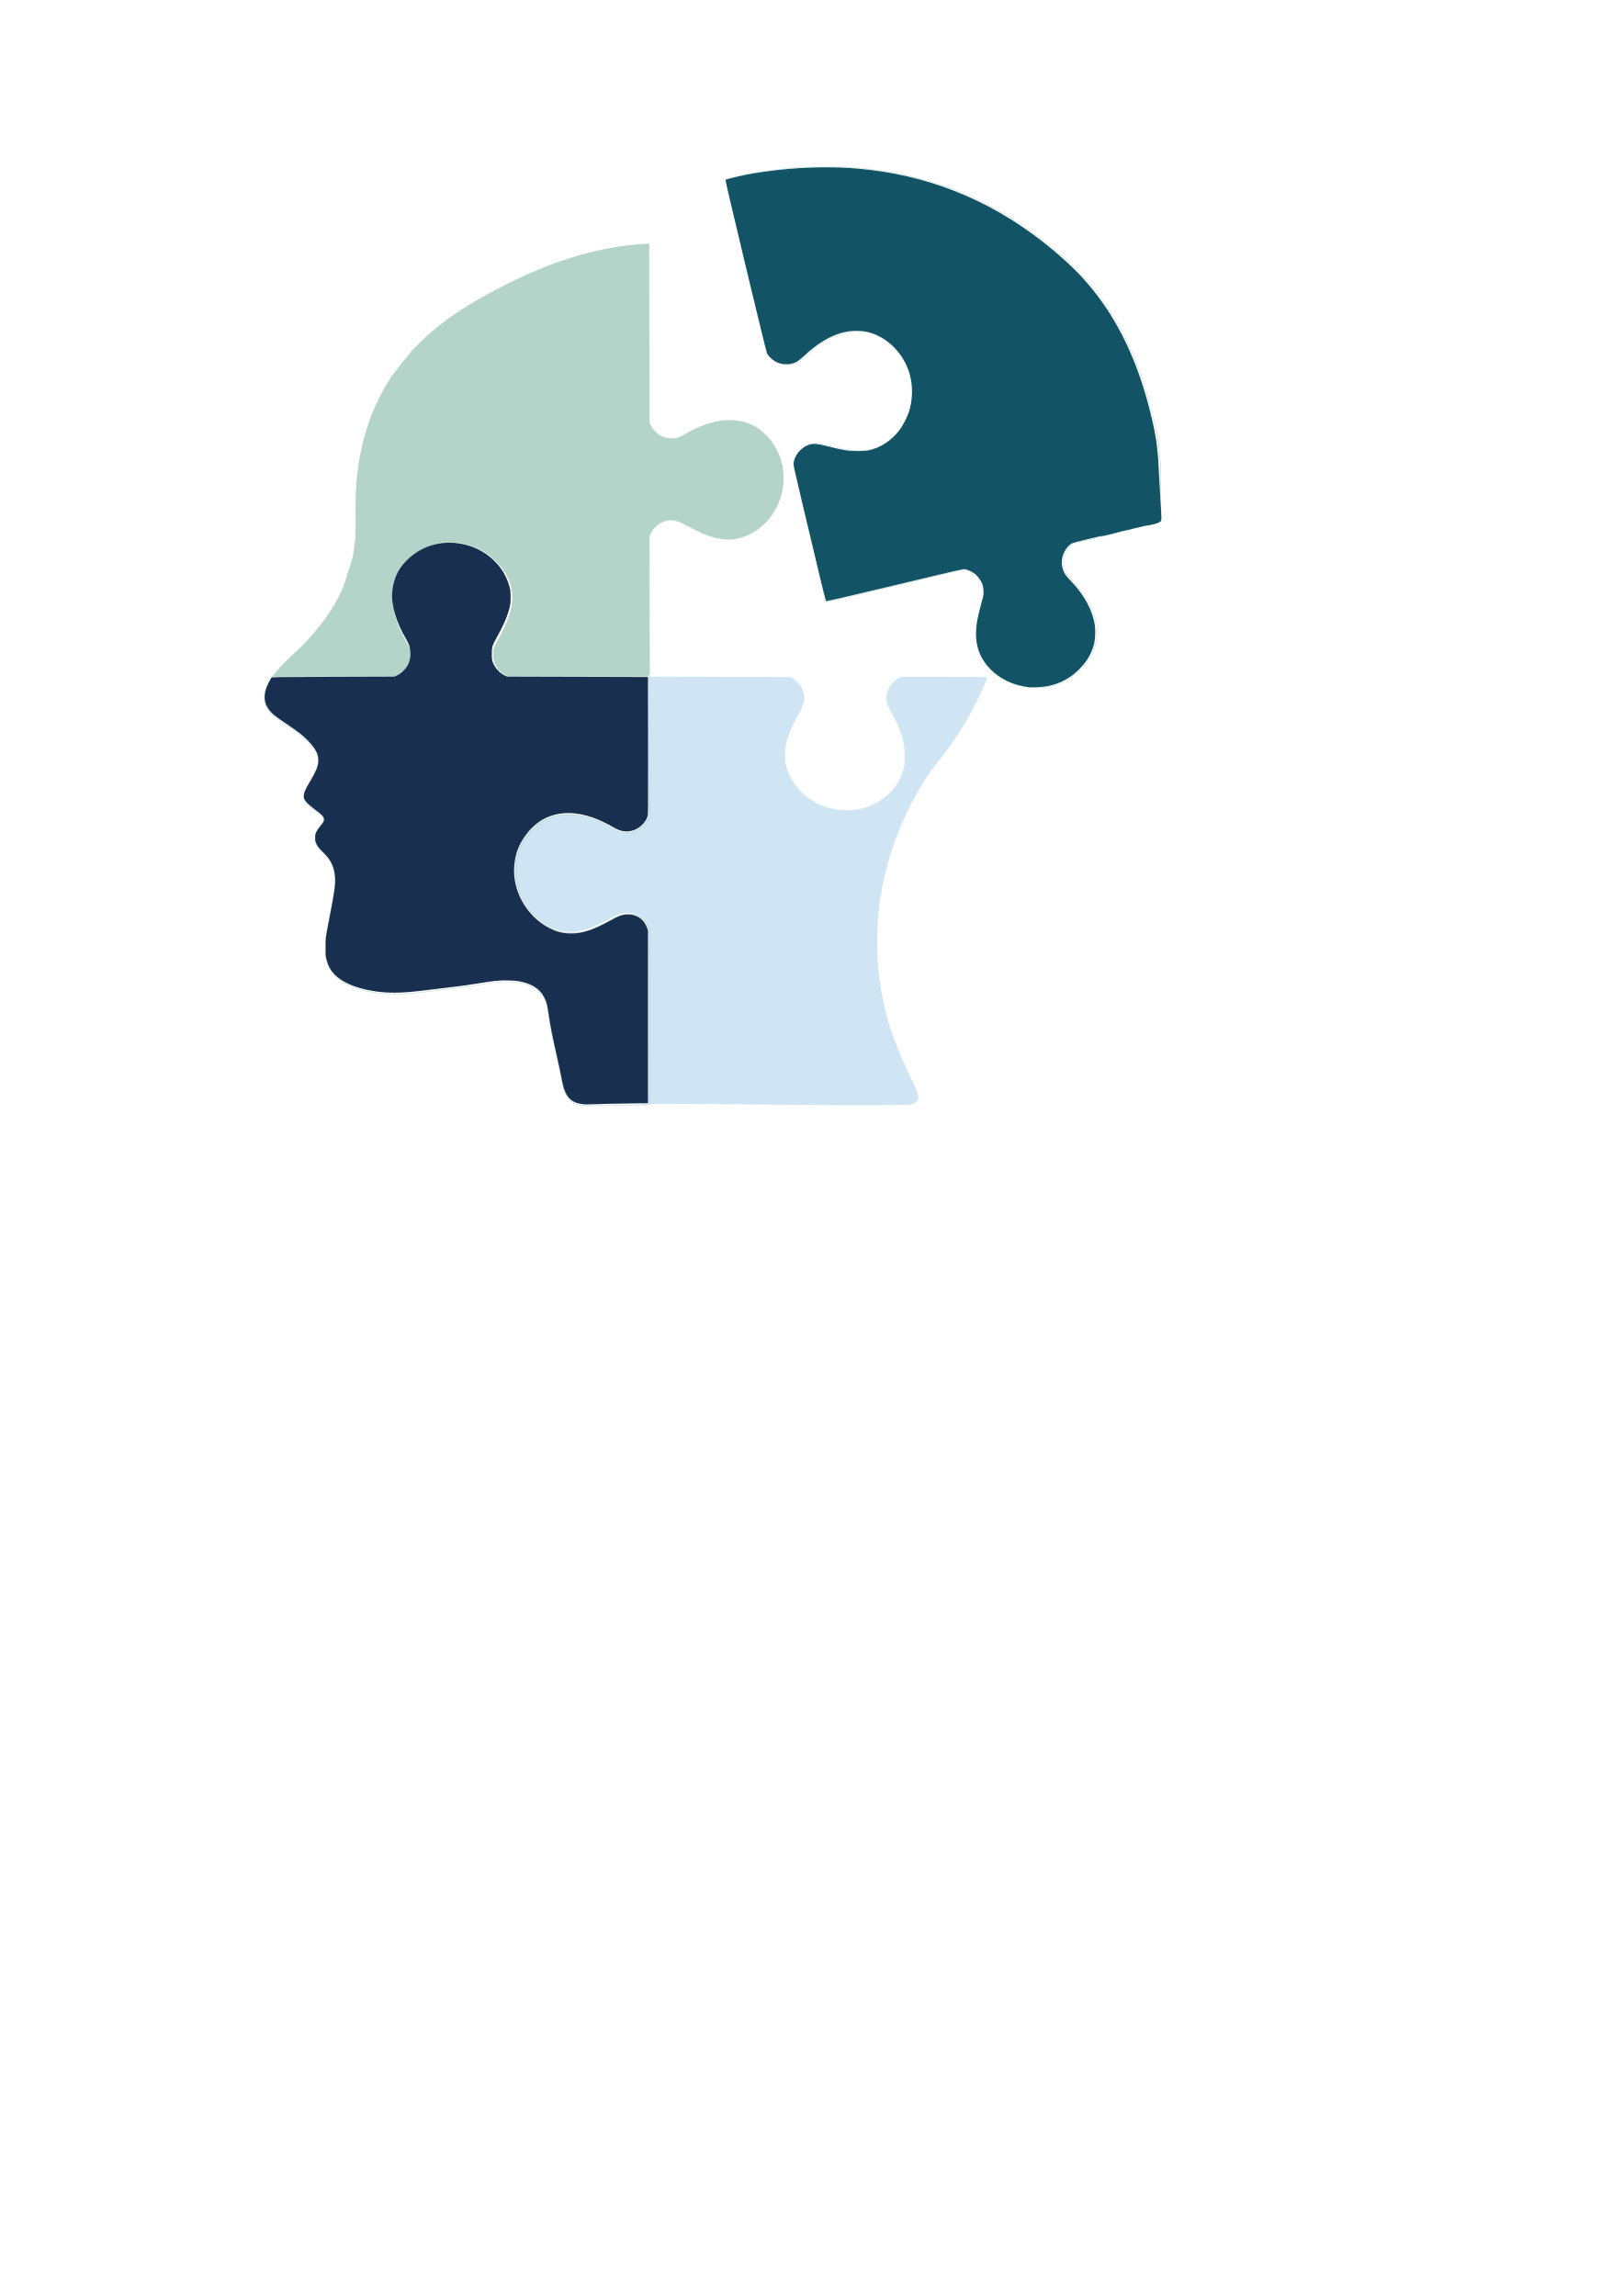
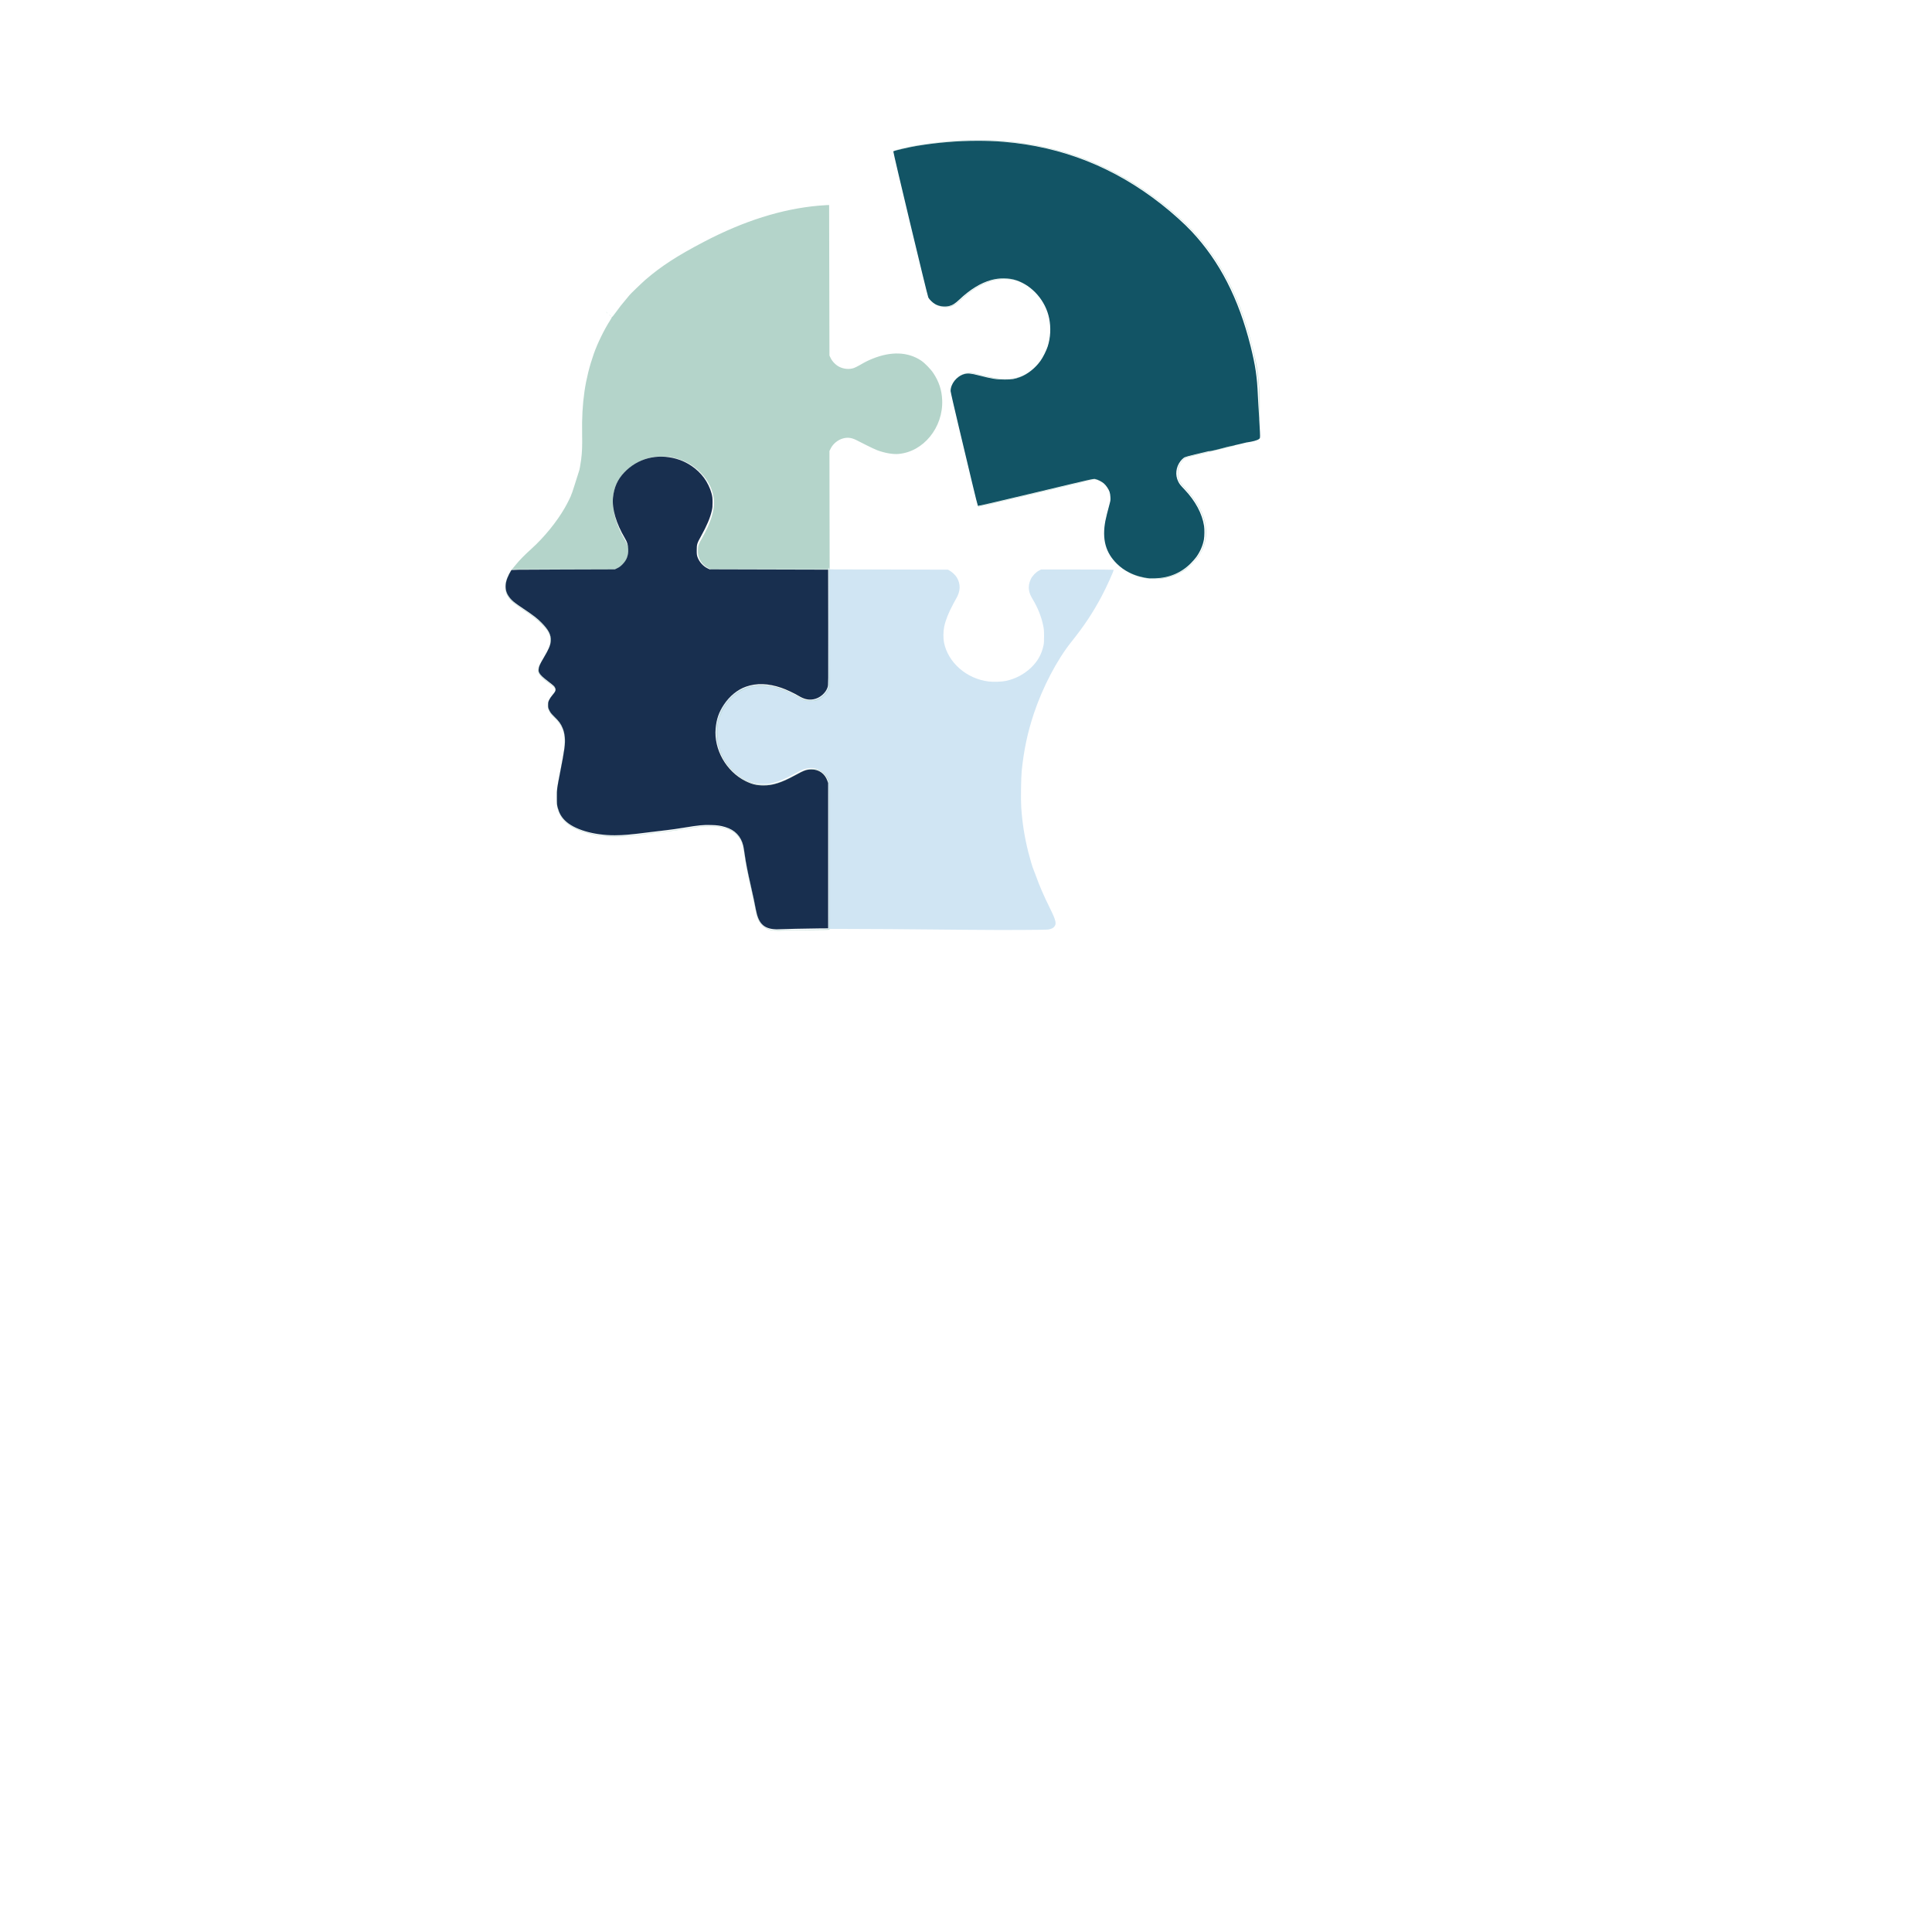
- <svg xmlns="http://www.w3.org/2000/svg" id="svg146" version="1.1" viewBox="0 0 210 297" height="297mm" width="210mm">
+ <svg xmlns="http://www.w3.org/2000/svg" id="svg146" version="1.1" viewBox="0 0 210 297" height="210mm" width="210mm">
  <defs id="defs140">
    <clipPath id="clipPath348" clipPathUnits="userSpaceOnUse">
      <rect y="-74.248" x="-196.226" height="121.978" width="119.086" id="rect350" style="fill:#125465;fill-opacity:1;stroke-width:0.265" />
    </clipPath>
  </defs>
  <g id="layer1">
    <path style="fill:#fbfbfc;stroke-width:0.085" d="M 349.932,10.208 V -130.931 H 544.03 738.128 V 10.208 151.347 H 544.03 349.932 Z M 517.953,120.675 c 6.25,-0.13 19.475,-0.118 33.74,0.029 15.127,0.157 27.776,0.159 28.614,0.004 0.837,-0.154 1.265,-0.347 1.59,-0.718 0.675,-0.769 0.476,-1.639 -1.104,-4.835 -1.704,-3.446 -2.725,-5.811 -3.779,-8.756 -0.24,-0.669 -0.491,-1.324 -0.559,-1.455 -0.181,-0.351 -0.922,-2.851 -1.351,-4.559 -0.971,-3.867 -1.565,-7.645 -1.828,-11.622 -0.132,-1.997 -0.056,-7.772 0.126,-9.552 0.9,-8.8 3.083,-16.318 7.027,-24.2 1.759,-3.516 3.983,-7.071 5.993,-9.583 3.299,-4.122 5.563,-7.532 7.861,-11.84 1.271,-2.383 3.271,-6.793 3.16,-6.972 -0.023,-0.037 -4.302,-0.068 -9.508,-0.068 h -9.466 l -0.541,0.275 c -0.791,0.402 -1.731,1.369 -2.119,2.18 -0.49,1.025 -0.652,1.967 -0.499,2.912 0.138,0.854 0.337,1.352 0.962,2.405 1.372,2.312 2.235,4.469 2.737,6.846 0.206,0.973 0.231,1.27 0.235,2.823 0.005,1.865 -0.077,2.469 -0.522,3.807 -0.295,0.889 -0.976,2.19 -1.547,2.956 -1.421,1.909 -4.036,3.761 -6.393,4.529 -1.754,0.571 -4.033,0.787 -5.951,0.564 -2.219,-0.258 -4.384,-1.053 -6.217,-2.282 -2.492,-1.671 -4.204,-3.826 -5.134,-6.46 -0.416,-1.179 -0.557,-2.061 -0.55,-3.452 0.006,-1.438 0.186,-2.443 0.717,-4.012 0.467,-1.381 1.651,-3.879 2.532,-5.343 1.227,-2.039 1.305,-3.915 0.236,-5.689 -0.366,-0.608 -1.251,-1.437 -1.902,-1.783 l -0.518,-0.275 h -15.506 c -14.688,0 -15.509,-0.008 -15.567,-0.148 -0.034,-0.082 -0.061,-7.084 -0.061,-15.562 V -4.575 l 0.331,-0.673 c 0.853,-1.732 2.68,-2.82 4.579,-2.727 0.995,0.049 1.356,0.186 3.586,1.366 1.008,0.533 2.219,1.142 2.691,1.353 3.518,1.573 6.54,1.89 9.297,0.975 4.384,-1.455 7.717,-5.376 8.772,-10.319 0.265,-1.242 0.328,-3.581 0.13,-4.843 -0.48,-3.06 -1.862,-5.74 -4.017,-7.791 -2.065,-1.965 -4.318,-2.897 -7.262,-3.003 -3.374,-0.122 -6.538,0.797 -10.275,2.983 -1.407,0.823 -1.923,0.995 -3.006,1 -2.023,0.01 -3.678,-1.035 -4.548,-2.872 l -0.278,-0.587 -0.022,-19.667 c -0.019,-17.567 -0.035,-19.672 -0.151,-19.716 -0.071,-0.027 -0.747,-0.005 -1.502,0.05 -9.042,0.655 -18.032,3.176 -27.662,7.757 -2.998,1.426 -7.511,3.848 -10.372,5.565 -4.371,2.624 -8.667,5.994 -11.879,9.32 l -0.788,0.815 -0.271,-0.116 c -0.149,-0.064 -0.625,-0.273 -1.058,-0.465 -0.433,-0.192 -0.852,-0.347 -0.931,-0.345 -0.079,0.002 -0.602,0.317 -1.16,0.698 l -1.016,0.694 -0.72,1.417 c -0.693,1.364 -0.738,1.43 -1.212,1.758 l -0.492,0.341 -0.371,-0.304 -0.371,-0.304 -0.788,0.626 c -0.932,0.741 -3.733,2.941 -4.291,3.371 -0.828,0.638 -1.323,1.024 -3.522,2.747 -1.249,0.978 -2.446,1.913 -2.66,2.079 -0.214,0.165 -1.114,0.868 -1.998,1.562 -0.885,0.694 -2.256,1.766 -3.048,2.382 -0.792,0.616 -2.22,1.735 -3.175,2.486 -0.955,0.751 -1.859,1.442 -2.009,1.535 l -0.273,0.17 -1.293,-0.567 c -0.711,-0.312 -1.588,-0.696 -1.949,-0.853 -0.641,-0.279 -1.713,-0.749 -2.392,-1.05 -0.186,-0.083 -0.739,-0.321 -1.228,-0.529 -1.068,-0.456 -2.693,-1.169 -4.191,-1.84 -0.605,-0.271 -1.348,-0.594 -1.651,-0.719 -0.303,-0.124 -0.874,-0.372 -1.27,-0.55 -1.225,-0.552 -1.482,-0.664 -1.912,-0.835 -0.229,-0.091 -0.53,-0.226 -0.668,-0.298 -0.221,-0.116 -0.261,-0.117 -0.322,-0.008 -0.038,0.069 -0.106,0.125 -0.149,0.125 -0.111,0 -1.016,-0.617 -0.971,-0.662 0.02,-0.02 0.524,0.011 1.12,0.07 2.031,0.199 3.18,-0.189 3.635,-1.229 0.327,-0.746 0.108,-2.892 -0.407,-3.987 -0.108,-0.229 -0.484,-0.697 -0.882,-1.095 -0.445,-0.446 -0.732,-0.81 -0.799,-1.014 -0.075,-0.227 -0.092,-0.722 -0.059,-1.725 0.05,-1.551 0.212,-2.478 0.695,-3.986 0.64,-1.999 0.721,-2.842 0.378,-3.938 -0.306,-0.976 -1.43,-3.423 -1.921,-4.184 -0.569,-0.881 -1.575,-1.887 -2.404,-2.404 l -0.627,-0.391 -0.145,-0.704 c -0.648,-3.147 -3.363,-5.484 -6.372,-5.484 -1.852,0 -3.163,0.649 -5.812,2.879 -2.159,1.817 -2.892,2.227 -5.067,2.836 -1.795,0.502 -2.489,0.834 -3.163,1.51 -1.112,1.116 -1.359,2.077 -1.577,6.121 -0.097,1.804 -0.318,2.91 -0.738,3.693 -0.131,0.244 -0.68,0.904 -1.222,1.467 -0.81,0.843 -1.047,1.151 -1.336,1.736 -0.761,1.538 -1.058,4.763 -0.566,6.152 0.502,1.416 1.939,2.311 4.241,2.641 0.781,0.112 3.037,0.112 3.934,-10e-4 1.62,-0.203 2.253,-0.858 1.823,-1.887 -0.397,-0.95 0.177,-2.805 1.185,-3.83 0.828,-0.842 0.798,-0.844 1.31,0.08 0.845,1.526 1.903,2.746 3.062,3.533 0.349,0.237 0.494,0.385 0.46,0.472 -0.027,0.07 -0.049,0.219 -0.049,0.331 0,0.361 -0.248,0.505 -1.065,0.617 -0.961,0.132 -2.737,0.487 -3.292,0.659 -0.839,0.259 -1.872,0.61 -2.205,0.749 -1.69,0.707 -2.489,1.178 -3.895,2.294 -0.466,0.37 -0.947,0.748 -1.07,0.84 -2.931,2.197 -3.826,3.3 -4.505,5.557 -0.369,1.225 -0.58,2.21 -0.859,4.009 -0.239,1.541 -0.364,2.291 -0.844,5.08 -0.338,1.964 -0.62,3.89 -1.438,9.821 -0.302,2.189 -0.777,5.56 -1.055,7.493 -0.598,4.142 -1.071,7.502 -1.485,10.541 -0.165,1.211 -0.356,2.563 -0.424,3.006 -0.068,0.442 -0.279,1.909 -0.468,3.26 -0.425,3.033 -1.04,7.088 -1.734,11.43 -0.642,4.023 -1.135,7.886 -1.438,11.274 -0.14,1.564 -0.306,2.508 -0.57,3.247 -0.296,0.828 -0.811,1.969 -1.279,2.836 -0.731,1.356 -0.669,1.255 -3.15,5.038 -1.185,1.807 -1.651,2.593 -1.651,2.786 0,0.289 0.769,0.839 2.032,1.456 0.675,0.33 1.304,0.631 1.397,0.67 1.958,0.815 4.721,1.8 7.324,2.608 1.513,0.47 4.907,0.921 7.192,0.956 0.679,0.01 0.819,0.037 0.932,0.176 0.115,0.142 0.283,0.171 1.25,0.213 l 1.117,0.05 0.042,0.22 c 0.023,0.121 0.299,2.43 0.612,5.131 l 0.569,4.911 -1.37,17.399 c -0.753,9.569 -1.415,17.695 -1.47,18.058 -0.085,0.555 -0.081,0.677 0.021,0.776 0.13,0.125 4.798,0.614 5.027,0.526 0.066,-0.025 0.204,-0.324 0.307,-0.665 0.103,-0.34 2.45,-7.553 5.214,-16.028 l 5.026,-15.409 1.169,-7.197 1.169,-7.197 0.566,-0.025 c 0.311,-0.014 0.566,-0.004 0.566,0.022 0,0.026 0.513,2.457 1.139,5.401 l 1.139,5.354 2.126,17.357 c 1.169,9.546 2.228,18.176 2.353,19.177 l 0.228,1.82 0.423,-0.004 c 1.092,-0.011 4.411,-0.228 4.478,-0.294 0.042,-0.041 1.195,-11.287 2.563,-24.992 1.368,-13.705 2.505,-24.999 2.527,-25.098 0.037,-0.167 0.113,-0.184 1.078,-0.239 1.254,-0.072 1.399,-0.103 1.464,-0.309 0.038,-0.12 0.131,-0.161 0.363,-0.161 0.407,0 2.652,-0.295 3.571,-0.469 2.184,-0.412 3.912,-0.943 5.396,-1.656 1.063,-0.511 1.578,-0.891 1.89,-1.397 0.098,-0.158 0.242,-0.288 0.319,-0.287 0.19,10e-4 1.524,1.032 1.72,1.329 0.2,0.304 0.199,0.76 -0.002,1.083 -0.087,0.14 -0.378,0.502 -0.645,0.804 -0.268,0.303 -0.625,0.836 -0.793,1.185 -0.29,0.6 -0.307,0.682 -0.307,1.482 0,0.802 0.017,0.881 0.315,1.506 0.265,0.554 0.487,0.837 1.402,1.778 1.194,1.229 1.493,1.621 1.927,2.538 0.56,1.183 0.665,1.759 0.667,3.661 0.001,1.935 -0.04,2.217 -1.181,8.015 -0.785,3.989 -0.91,4.903 -0.913,6.675 -0.003,1.574 0.131,2.465 0.539,3.583 0.895,2.452 2.985,4.161 6.533,5.342 2.602,0.866 5.105,1.235 8.376,1.235 2.318,0 4.228,-0.161 9.005,-0.761 2.189,-0.275 4.551,-0.561 5.249,-0.636 0.699,-0.075 2.394,-0.323 3.768,-0.551 3.431,-0.569 4.311,-0.678 5.927,-0.734 4.198,-0.146 7.103,0.912 8.508,3.099 0.684,1.064 0.939,1.919 1.226,4.099 0.097,0.737 0.311,2.052 0.475,2.921 0.164,0.869 0.341,1.828 0.393,2.131 0.052,0.303 0.39,1.865 0.752,3.471 0.361,1.607 0.848,3.893 1.081,5.08 0.233,1.187 0.507,2.426 0.608,2.752 0.649,2.094 1.778,3.198 3.722,3.642 0.6,0.137 0.695,0.137 10.456,-0.066 z M 449.047,46.991 c -0.027,-0.137 -0.091,-0.497 -0.142,-0.8 -0.142,-0.844 -0.741,-3.691 -0.926,-4.399 -0.091,-0.347 -0.147,-0.649 -0.126,-0.671 0.067,-0.067 0.545,0.431 0.934,0.973 0.834,1.161 1.15,2.217 0.984,3.283 -0.101,0.648 -0.356,1.428 -0.558,1.704 -0.11,0.15 -0.119,0.145 -0.167,-0.09 z m -4.83,-26.221 c -0.024,-0.198 -0.086,-0.798 -0.138,-1.333 -0.087,-0.905 -0.496,-4.231 -0.677,-5.514 -0.115,-0.812 -0.297,-1.91 -0.647,-3.909 -0.219,-1.251 -0.282,-1.787 -0.218,-1.851 0.16,-0.16 5.833,-0.664 7.473,-0.664 h 1.076 l 0.096,-0.747 c 0.053,-0.411 0.096,-0.865 0.096,-1.009 0,-0.362 0.078,-0.531 0.242,-0.525 0.076,0.003 0.939,0.3 1.917,0.66 1.542,0.568 1.774,0.677 1.752,0.82 -0.015,0.091 -0.36,0.832 -0.767,1.647 -1.519,3.037 -3.53,5.969 -6.071,8.851 -1.112,1.261 -3.798,3.934 -3.954,3.934 -0.097,0 -0.149,-0.104 -0.18,-0.36 z m 7.485,-19.473 c 0,-0.012 0.057,-0.497 0.126,-1.079 0.069,-0.582 0.126,-1.218 0.126,-1.413 l 8.5e-4,-0.354 -2.074,-0.008 c -1.141,-0.004 -2.122,-0.023 -2.18,-0.041 -0.058,-0.018 -1.761,-0.057 -3.784,-0.085 -2.16,-0.03 -3.719,-0.086 -3.777,-0.134 -0.054,-0.045 -0.184,-0.377 -0.289,-0.738 -0.71,-2.451 -2.12,-6.689 -2.754,-8.276 -0.112,-0.279 -0.299,-0.756 -0.416,-1.058 -0.117,-0.303 -0.352,-0.874 -0.522,-1.27 -0.523,-1.221 -0.508,-1.172 -0.389,-1.29 0.087,-0.086 0.225,-0.043 0.717,0.225 0.335,0.182 1.236,0.669 2.003,1.081 l 1.395,0.749 0.849,-0.293 c 1.271,-0.439 6.027,-2.077 6.586,-2.268 0.473,-0.162 0.555,-0.241 2.836,-2.762 1.292,-1.427 2.406,-2.653 2.476,-2.724 0.07,-0.071 1.63,-1.786 3.467,-3.811 1.837,-2.025 3.533,-3.885 3.768,-4.133 0.235,-0.248 0.458,-0.505 0.495,-0.572 0.094,-0.167 0.229,-0.15 0.228,0.028 0,0.082 -0.136,0.586 -0.301,1.122 -0.674,2.182 -1.375,5.33 -1.724,7.747 -0.48,3.322 -0.631,5.956 -0.58,10.118 0.054,4.435 -0.043,6.312 -0.453,8.763 -0.279,1.67 -0.321,1.82 -0.505,1.82 -0.127,0 -0.162,-0.06 -0.162,-0.28 0,-0.154 -0.048,-0.339 -0.106,-0.412 -0.17,-0.211 -0.885,-0.663 -1.048,-0.663 -0.083,0 -0.954,0.457 -1.936,1.016 -1.493,0.85 -2.078,1.13 -2.074,0.995 z M 419.487,-34.501 c -0.139,-0.041 -0.668,-0.136 -1.177,-0.211 -1.456,-0.214 -1.606,-0.327 -0.793,-0.593 0.854,-0.28 1.43,-0.624 2.656,-1.587 l 0.195,-0.153 -0.175,0.492 c -0.183,0.514 -0.252,1.49 -0.135,1.91 0.058,0.206 0.043,0.232 -0.127,0.226 -0.106,-0.004 -0.305,-0.041 -0.444,-0.082 z m 220.512,7.983 c -6.343,-3.609 -5.996,-3.399 -6.088,-3.687 -0.047,-0.148 -0.332,-1.24 -0.632,-2.428 -2.582,-10.205 -6.511,-18.628 -11.989,-25.702 -4.146,-5.354 -10.966,-11.345 -17.988,-15.802 -10.371,-6.582 -21.582,-10.419 -33.703,-11.534 -4.14,-0.381 -9.663,-0.456 -13.589,-0.186 -5.753,0.397 -10.889,1.148 -14.884,2.176 -1.467,0.378 -1.626,0.442 -1.626,0.664 0,0.381 8.976,37.792 9.163,38.192 0.099,0.212 0.481,0.681 0.863,1.059 1.045,1.036 2.161,1.504 3.605,1.513 0.868,0.005 1.451,-0.126 2.256,-0.506 0.478,-0.226 0.878,-0.537 1.905,-1.483 3.223,-2.966 6.095,-4.582 9.259,-5.209 1.06,-0.21 3.123,-0.209 4.106,0.003 2.305,0.495 4.098,1.513 5.975,3.389 2.69,2.69 3.959,5.824 3.945,9.742 -0.013,3.544 -1.295,6.817 -3.633,9.276 -2.928,3.079 -6.305,4.049 -11.167,3.206 -0.552,-0.096 -1.974,-0.421 -3.162,-0.723 -1.209,-0.308 -2.445,-0.572 -2.81,-0.6 -1.917,-0.148 -3.83,0.977 -4.715,2.773 -0.322,0.653 -0.598,1.613 -0.602,2.091 -8.4e-4,0.105 1.032,4.525 2.296,9.821 1.263,5.297 2.874,12.05 3.579,15.007 1.186,4.974 1.295,5.378 1.465,5.403 0.101,0.014 6.901,-1.579 15.111,-3.541 8.211,-1.962 15.065,-3.567 15.232,-3.567 0.773,0.002 2.022,0.627 2.76,1.382 0.945,0.966 1.399,2.062 1.397,3.371 -10e-4,0.709 -0.052,0.984 -0.429,2.314 -0.854,3.014 -1.115,4.456 -1.172,6.493 -0.051,1.814 0.072,2.842 0.489,4.088 1.155,3.446 4.224,6.355 8.052,7.631 1.722,0.574 2.424,0.677 4.602,0.677 1.709,0 2.056,-0.024 2.836,-0.193 2.916,-0.632 5.164,-1.863 7.161,-3.92 2.485,-2.56 3.631,-5.387 3.482,-8.582 -0.173,-3.699 -2.028,-7.434 -5.525,-11.126 -1.055,-1.114 -1.33,-1.525 -1.607,-2.404 -0.375,-1.185 -0.261,-2.506 0.315,-3.677 0.298,-0.606 1.096,-1.522 1.52,-1.745 0.156,-0.082 3.059,-0.811 6.451,-1.62 3.722,-0.888 6.225,-1.524 6.315,-1.605 0.138,-0.125 0.286,-0.072 2.004,0.717 2.439,1.12 2.295,1.054 4.143,1.9 0.884,0.404 2.007,0.919 2.496,1.143 11.441,3.698 7.163,8.092 4.738,18.036 -0.29,1.187 -0.957,3.912 -1.483,6.054 -1.163,4.732 -1.699,6.925 -2.145,8.763 -0.603,2.49 -1.533,6.283 -1.79,7.302 -0.138,0.547 -0.251,1.009 -0.251,1.027 80.74,256.079 34.558,-79.274 3.471,-65.375 z m 2.117,15.947 c -0.21,-0.06 -1.429,-0.423 -2.709,-0.806 -1.281,-0.383 -2.742,-0.817 -3.247,-0.964 l -0.918,-0.268 0.057,-1.355 c 0.031,-0.745 0.076,-1.422 0.099,-1.504 0.033,-0.115 0.416,0.211 1.666,1.42 l 1.624,1.569 2.206,0.718 c 10.744,-9.019 12.86,4.542 1.223,1.19 z M 409.515,119.105 c 0.068,-0.043 0.198,-0.867 0.364,-2.306 l 0.259,-2.239 -0.279,-0.232 c -0.153,-0.128 -1.593,-1.24 -3.2,-2.473 -2.457,-1.885 -2.975,-2.248 -3.26,-2.283 -0.186,-0.023 -1.319,-0.064 -2.516,-0.089 l -2.177,-0.047 -0.12,0.192 c -0.142,0.225 -1.24,3.85 -1.24,4.091 9e-5,0.128 0.926,0.714 4.092,2.591 l 4.092,2.426 1.814,0.21 c 2.188,0.253 2.044,0.243 2.173,0.161 z m 26.183,-0.46 c 0.125,-0.299 0.612,-2.859 0.566,-2.978 -0.022,-0.059 -1.441,-0.902 -3.153,-1.873 -2.578,-1.463 -3.164,-1.764 -3.416,-1.753 -0.698,0.031 -4.698,0.53 -4.762,0.594 -0.111,0.111 -0.731,4.281 -0.657,4.423 0.05,0.097 1.355,0.323 5.428,0.944 2.949,0.449 5.486,0.821 5.638,0.826 0.212,0.007 0.296,-0.036 0.357,-0.182 z" id="path178" />
    <g clip-path="url(#clipPath348)" transform="translate(229.011,95.46142)" id="g305">
      <g transform="matrix(0.5877647,0,0,0.5877647,-196.3282,26.04243)" id="g303">
        <path id="path293" d="m 123.943,36.468 c -12.897,-0.14 -31.141,-0.269 -34.009,-0.242 -1.685,0.016 -3.009,-10e-4 -2.942,-0.038 0.105,-0.058 0.121,-2.666 0.121,-19.038 0,-16.983 -0.014,-19.024 -0.133,-19.484 -0.614,-2.371 -2.777,-3.807 -5.2,-3.452 -1.036,0.152 -1.607,0.374 -3.218,1.256 -2.642,1.446 -4.188,2.113 -5.969,2.571 -1.043,0.268 -1.179,0.283 -2.582,0.284 -1.697,8.4e-4 -2.301,-0.105 -3.684,-0.641 -2.98,-1.156 -5.681,-3.666 -7.199,-6.688 -0.465,-0.925 -1.002,-2.47 -1.231,-3.54 -0.228,-1.066 -0.313,-3.345 -0.166,-4.436 0.55,-4.067 3.132,-7.791 6.589,-9.5 1.539,-0.761 3.025,-1.084 4.971,-1.081 2.506,0.005 4.901,0.61 7.662,1.938 0.629,0.302 1.448,0.732 1.82,0.956 1.614,0.968 2.184,1.143 3.556,1.085 0.733,-0.031 1.052,-0.086 1.498,-0.257 1.486,-0.572 2.616,-1.708 3.117,-3.133 0.166,-0.471 0.168,-0.726 0.168,-15.658 v -15.179 l 15.6,0.042 15.6,0.042 0.463,0.254 c 0.612,0.336 1.5,1.181 1.849,1.761 1.069,1.774 0.991,3.651 -0.236,5.689 -0.084,0.14 -0.398,0.711 -0.697,1.27 -1.237,2.309 -2,4.239 -2.361,5.969 -0.242,1.162 -0.264,3.002 -0.049,4.087 1.051,5.289 5.949,9.548 11.759,10.224 1.24,0.144 3.41,0.063 4.469,-0.168 2.485,-0.542 4.729,-1.73 6.543,-3.465 1.734,-1.659 2.736,-3.439 3.248,-5.771 0.126,-0.575 0.156,-1.06 0.152,-2.452 -0.004,-1.553 -0.029,-1.85 -0.235,-2.823 -0.503,-2.377 -1.365,-4.534 -2.737,-6.846 -0.625,-1.053 -0.824,-1.551 -0.962,-2.405 -0.153,-0.945 0.009,-1.887 0.499,-2.912 0.388,-0.811 1.327,-1.778 2.119,-2.18 l 0.541,-0.275 h 9.466 c 5.206,0 9.485,0.031 9.508,0.068 0.11,0.178 -1.889,4.589 -3.16,6.972 -2.298,4.308 -4.562,7.717 -7.861,11.84 -3.8,4.748 -7.544,11.897 -9.843,18.796 -1.647,4.942 -2.619,9.524 -3.177,14.987 -0.182,1.78 -0.258,7.555 -0.126,9.552 0.263,3.977 0.857,7.755 1.828,11.622 0.429,1.708 1.169,4.208 1.351,4.559 0.068,0.131 0.319,0.786 0.559,1.455 1.054,2.945 2.074,5.31 3.779,8.756 1.595,3.225 1.785,4.078 1.08,4.858 -0.306,0.339 -0.708,0.526 -1.478,0.688 -0.585,0.123 -12.455,0.169 -20.659,0.081 z M 87.057,-57.935 c 75.385,64.771 37.692,32.386 0,0 z" style="fill:#d0e5f3;stroke-width:0.085" />
        <g id="g297">
          <path style="fill:#b4d4ca;stroke-width:0.085" d="m 73.016,36.673 c -1.529,-0.115 -2.403,-0.474 -3.263,-1.34 -0.973,-0.98 -1.39,-2.029 -1.906,-4.791 -0.165,-0.885 -0.588,-2.885 -0.939,-4.445 -1.09,-4.844 -1.528,-7.109 -1.891,-9.783 -0.331,-2.437 -0.782,-3.528 -1.947,-4.706 -0.63,-0.637 -0.836,-0.785 -1.612,-1.16 -1.544,-0.745 -3.154,-1.053 -5.503,-1.05 -1.844,0.002 -2.963,0.124 -6.411,0.701 -1.381,0.231 -3.371,0.516 -4.422,0.632 -1.051,0.117 -3.072,0.362 -4.493,0.546 -5.193,0.672 -6.612,0.793 -9.313,0.795 -3.11,0.002 -5.231,-0.283 -7.745,-1.039 -4.829,-1.453 -7.097,-3.72 -7.583,-7.578 -0.127,-1.005 -0.065,-2.985 0.132,-4.282 0.074,-0.489 0.421,-2.337 0.769,-4.106 1.038,-5.27 1.165,-6.116 1.168,-7.789 0.002,-1.205 -0.028,-1.56 -0.183,-2.177 -0.403,-1.606 -0.976,-2.569 -2.33,-3.913 -0.513,-0.509 -1.077,-1.15 -1.254,-1.424 -1.011,-1.565 -0.831,-3.021 0.582,-4.693 0.322,-0.381 0.633,-0.809 0.692,-0.951 0.236,-0.569 -0.048,-1.005 -1.225,-1.883 -0.279,-0.209 -0.735,-0.548 -1.013,-0.754 -0.808,-0.601 -1.653,-1.437 -1.916,-1.897 -0.325,-0.567 -0.336,-1.241 -0.032,-2.048 0.199,-0.529 0.394,-0.889 1.69,-3.113 1.011,-1.736 1.314,-2.587 1.314,-3.698 0,-1.405 -0.646,-2.562 -2.386,-4.279 -1.318,-1.3 -2.132,-1.928 -4.778,-3.69 -2.354,-1.566 -3.223,-2.303 -3.85,-3.262 -0.61,-0.932 -0.795,-1.56 -0.793,-2.688 0.001,-0.704 0.048,-1.097 0.192,-1.609 0.253,-0.902 1.064,-2.51 1.511,-2.996 0.198,-0.215 0.674,-0.788 1.059,-1.273 0.834,-1.052 2.284,-2.529 3.966,-4.042 3.366,-3.026 6.678,-7.087 8.813,-10.805 0.731,-1.274 1.701,-3.245 1.717,-3.488 0.011,-0.179 0.015,-0.179 0.604,0.054 0.326,0.129 -0.678,-0.056 -0.604,-0.054 0.074,0.002 1.046,-3.114 1.988,-6.087 l 1.133,0.154 1.07,-1.192 c 0,0 0.422,1.331 0.287,1.292 -0.082,-0.023 -0.692,-0.068 -1.357,-0.1 -0.884,-0.042 -1.188,-0.084 -1.133,-0.154 0.096,-0.121 0.395,-1.737 0.559,-3.017 0.255,-1.996 0.313,-3.541 0.255,-6.816 -0.143,-8.058 0.762,-14.271 3.027,-20.786 0.953,-2.741 2.771,-6.464 4.353,-8.914 0.204,-0.316 0.371,-0.63 0.371,-0.699 0,-0.068 0.049,-0.124 0.108,-0.124 0.06,0 0.439,-0.467 0.843,-1.037 0.862,-1.217 1.937,-2.584 2.943,-3.743 0.396,-0.456 0.712,-0.841 0.703,-0.856 -0.034,-0.056 3.35,-3.324 4.208,-4.063 4.128,-3.562 8.3,-6.269 15.321,-9.941 10.415,-5.447 20.305,-8.568 29.891,-9.434 0.768,-0.069 1.721,-0.138 2.117,-0.152 l 0.72,-0.026 0.042,19.685 0.042,19.685 0.319,0.668 c 0.424,0.889 1.358,1.836 2.242,2.275 1.222,0.607 2.633,0.725 3.829,0.319 0.301,-0.102 1.025,-0.464 1.609,-0.803 1.332,-0.776 2.061,-1.141 3.205,-1.608 4.898,-1.999 9.317,-1.839 12.765,0.462 0.954,0.637 2.498,2.217 3.199,3.275 1.47,2.218 2.201,4.434 2.315,7.021 0.316,7.185 -4.916,13.617 -11.495,14.132 -1.453,0.114 -3.484,-0.242 -5.423,-0.95 -0.484,-0.177 -1.775,-0.777 -2.87,-1.333 -1.094,-0.556 -2.277,-1.156 -2.628,-1.333 -1.289,-0.649 -2.334,-0.778 -3.552,-0.438 -1.325,0.37 -2.586,1.404 -3.183,2.612 l -0.331,0.669 0.019,15.16 c 0.011,8.338 0.04,22.178 0.066,30.756 0.046,15.469 0.045,15.6 -0.124,16.081 -0.503,1.431 -1.63,2.565 -3.119,3.138 -0.446,0.172 -0.766,0.227 -1.498,0.257 -1.372,0.058 -1.942,-0.117 -3.556,-1.085 -2.219,-1.332 -4.97,-2.36 -7.366,-2.752 -1.123,-0.184 -3.14,-0.187 -4.16,-0.007 -3.36,0.595 -6.124,2.63 -7.973,5.871 -1.215,2.13 -1.69,4.143 -1.6,6.777 0.056,1.634 0.222,2.54 0.739,4.041 1.326,3.845 4.313,7.024 7.913,8.421 1.383,0.537 1.987,0.642 3.684,0.641 1.403,-8.5e-4 1.54,-0.016 2.582,-0.284 1.781,-0.458 3.327,-1.124 5.969,-2.571 1.611,-0.882 2.181,-1.105 3.218,-1.256 2.423,-0.354 4.586,1.082 5.2,3.452 0.119,0.46 0.133,2.502 0.133,19.485 0,18.67 -0.003,18.973 -0.164,19.059 -0.104,0.056 -1.241,0.088 -3.111,0.087 -2.648,0 -9.503,0.131 -10.144,0.195 -0.14,0.014 -0.597,-8.4e-4 -1.016,-0.032 z m 9.133,-0.244 c 2.788,-0.041 5.103,-0.108 5.145,-0.15 0.045,-0.045 0.067,-7.918 0.053,-19.12 l -0.023,-19.044 -0.218,-0.56 c -0.481,-1.235 -1.223,-2.109 -2.196,-2.588 -0.72,-0.354 -1.235,-0.465 -2.136,-0.459 -1.269,0.008 -1.859,0.211 -3.958,1.355 -3.792,2.067 -6.151,2.847 -8.551,2.829 -0.582,-0.004 -1.306,-0.052 -1.609,-0.106 -2.332,-0.414 -4.66,-1.69 -6.564,-3.598 -1.217,-1.219 -1.961,-2.246 -2.704,-3.73 -2.716,-5.424 -1.796,-11.452 2.381,-15.591 3.764,-3.731 9.367,-4.169 15.503,-1.214 0.664,0.32 1.53,0.776 1.924,1.014 1.492,0.901 2.39,1.168 3.616,1.073 2.193,-0.169 4.188,-1.901 4.475,-3.883 0.087,-0.602 0.112,-29.545 0.026,-30.366 -0.053,-0.506 -0.2,-0.733 -0.2,-0.309 v 0.212 h -15.4 -15.4 l -0.704,-0.352 c -1.284,-0.642 -2.258,-1.871 -2.583,-3.256 -0.099,-0.422 -0.127,-0.852 -0.102,-1.557 0.041,-1.136 0.052,-1.166 1.139,-3.118 2.206,-3.963 3.177,-7.002 3.049,-9.535 -0.142,-2.787 -1.351,-5.332 -3.607,-7.588 -2.028,-2.028 -4.3,-3.234 -7.282,-3.865 -0.933,-0.197 -1.26,-0.225 -2.672,-0.228 -1.733,-0.003 -2.485,0.094 -3.891,0.502 -2.71,0.786 -5.462,2.701 -7.014,4.88 -1.29,1.811 -1.96,4 -1.954,6.38 0.008,3.04 1.085,6.557 2.995,9.786 0.332,0.561 0.701,1.275 0.819,1.586 0.198,0.522 0.212,0.644 0.174,1.582 -0.033,0.803 -0.085,1.136 -0.252,1.587 -0.485,1.312 -1.355,2.29 -2.549,2.868 l -0.681,0.329 H 17.831 4.462 l -0.241,0.258 c -0.133,0.142 -0.451,0.685 -0.709,1.206 -1.038,2.105 -1.136,3.675 -0.332,5.309 0.243,0.493 0.493,0.816 1.123,1.447 0.672,0.674 1.178,1.058 2.969,2.254 2.593,1.731 3.487,2.412 4.645,3.534 2,1.939 2.773,3.481 2.547,5.077 -0.151,1.068 -0.5,1.86 -1.745,3.966 -1.478,2.5 -1.709,3.271 -1.252,4.187 0.279,0.559 1.199,1.433 2.687,2.55 0.641,0.481 1.259,1.014 1.375,1.184 0.37,0.544 0.252,1.018 -0.453,1.817 -0.97,1.099 -1.293,1.802 -1.293,2.814 0,1.184 0.36,1.836 1.871,3.387 0.544,0.559 1.114,1.2 1.266,1.425 0.41,0.607 0.809,1.527 1.033,2.385 0.176,0.674 0.198,0.943 0.191,2.328 -0.008,1.781 -0.109,2.447 -1.22,8.086 -0.725,3.682 -0.831,4.384 -0.899,5.969 -0.178,4.173 1.274,6.76 4.752,8.468 1.757,0.863 3.916,1.512 6.223,1.871 0.897,0.14 1.686,0.187 3.664,0.221 3.217,0.055 4.675,-0.057 10.179,-0.778 1.211,-0.159 3.091,-0.387 4.178,-0.508 1.087,-0.121 3.106,-0.408 4.487,-0.638 3.773,-0.628 4.477,-0.705 6.448,-0.703 1.966,0.002 3.145,0.164 4.517,0.623 2.796,0.935 4.226,2.87 4.627,6.26 0.258,2.177 0.717,4.575 1.777,9.271 0.368,1.63 0.844,3.867 1.058,4.972 0.214,1.105 0.48,2.274 0.591,2.6 0.733,2.156 1.876,3.163 3.981,3.508 0.14,0.023 1.226,0.024 2.413,0.002 1.187,-0.022 4.44,-0.073 7.228,-0.114 z m 88.881,-91.782 c -2.45,-0.257 -4.855,-1.14 -6.762,-2.482 -0.409,-0.288 -1.164,-0.942 -1.679,-1.454 -2.905,-2.892 -3.84,-6.267 -3.038,-10.964 0.124,-0.725 0.599,-2.666 1.178,-4.814 0.512,-1.897 0.106,-3.506 -1.223,-4.845 -0.708,-0.713 -1.539,-1.188 -2.388,-1.364 l -0.481,-0.1 -15.095,3.605 c -8.302,1.983 -15.14,3.588 -15.195,3.567 -0.12,-0.046 -0.054,0.214 -1.688,-6.65 -1.993,-8.37 -2.787,-11.7 -4.226,-17.717 -0.724,-3.026 -1.316,-5.675 -1.316,-5.888 0,-0.553 0.209,-1.302 0.558,-2 0.829,-1.657 2.544,-2.74 4.339,-2.74 0.659,0 1.055,0.075 2.948,0.556 2.913,0.74 4.285,0.973 6.04,1.027 1.69,0.051 2.712,-0.082 4.068,-0.533 1.627,-0.541 3.048,-1.474 4.42,-2.903 3.18,-3.313 4.443,-8.295 3.28,-12.934 -0.595,-2.373 -1.642,-4.274 -3.297,-5.988 -1.77,-1.832 -3.606,-2.955 -5.762,-3.522 -0.908,-0.239 -3.093,-0.331 -4.16,-0.175 -2.577,0.377 -5.249,1.61 -7.82,3.607 -0.373,0.29 -1.248,1.049 -1.944,1.687 -1.389,1.273 -2.01,1.66 -2.999,1.869 -1.167,0.247 -2.444,0.07 -3.508,-0.487 -0.617,-0.323 -1.73,-1.387 -1.994,-1.908 -0.107,-0.211 -2.032,-8.103 -4.707,-19.304 -3.516,-14.721 -4.502,-18.969 -4.423,-19.048 0.115,-0.115 1.809,-0.569 3.57,-0.958 3.237,-0.715 7.752,-1.313 12.829,-1.7 1.552,-0.118 8.35,-0.169 10.033,-0.074 12.674,0.711 23.825,3.969 34.332,10.033 5.504,3.176 11.399,7.636 15.947,12.063 7.365,7.17 12.752,16.606 16.102,28.202 0.535,1.852 1.528,5.782 1.849,7.316 0.844,4.037 1.221,9.363 0.99,13.96 -0.077,1.526 -0.107,1.616 -0.504,1.488 -1.166,-0.378 -10.256,-3.044 -10.379,-3.044 -0.103,0 -0.133,-0.029 -0.082,-0.081 0.051,-0.051 2,0.491 5.323,1.482 2.883,0.859 5.29,1.562 5.348,1.562 0.179,0 0.236,-0.99 0.235,-4.106 -0.002,-6.232 -0.707,-10.926 -2.701,-17.973 -3.499,-12.368 -9.23,-22.28 -17.093,-29.566 -6.013,-5.572 -12.347,-10.005 -19.184,-13.427 -8.22,-4.114 -16.927,-6.598 -26.374,-7.524 -4.794,-0.47 -10.457,-0.5 -15.494,-0.083 -4.989,0.413 -9.52,1.113 -13.112,2.026 -0.823,0.209 -1.514,0.38 -1.537,0.38 -0.022,0 -0.041,0.092 -0.041,0.204 0,0.112 2.022,8.675 4.493,19.029 3.481,14.585 4.543,18.911 4.713,19.206 0.364,0.633 1.256,1.444 1.981,1.802 1.152,0.569 2.316,0.703 3.495,0.401 1,-0.256 1.561,-0.604 2.705,-1.678 2.014,-1.891 3.685,-3.097 5.601,-4.041 4.519,-2.227 8.861,-1.995 12.483,0.666 2.811,2.065 4.658,4.987 5.36,8.475 0.247,1.229 0.272,3.974 0.046,5.169 -0.837,4.439 -3.593,8.121 -7.26,9.702 -1.519,0.655 -2.883,0.882 -4.903,0.815 -1.754,-0.058 -2.882,-0.249 -5.683,-0.966 -3.081,-0.788 -3.95,-0.81 -5.288,-0.136 -0.934,0.471 -1.776,1.323 -2.241,2.267 -0.282,0.572 -0.511,1.436 -0.513,1.929 -8.5e-4,0.176 0.611,2.881 1.359,6.011 0.748,3.13 2.312,9.692 3.475,14.582 1.163,4.889 2.153,9.033 2.199,9.207 0.064,0.242 0.127,0.318 0.265,0.318 0.099,0 6.884,-1.6 15.076,-3.556 8.192,-1.956 14.999,-3.556 15.125,-3.556 0.33,0 1.073,0.234 1.62,0.51 0.723,0.365 1.379,0.949 1.841,1.639 0.587,0.878 0.789,1.504 0.836,2.592 0.033,0.77 0.009,0.991 -0.178,1.651 -0.487,1.719 -0.982,3.713 -1.143,4.605 -0.79,4.388 -0.105,7.518 2.263,10.339 1.824,2.173 4.389,3.701 7.305,4.352 1.428,0.319 2.874,0.423 4.247,0.307 3.449,-0.292 6.27,-1.558 8.585,-3.852 1.821,-1.804 2.812,-3.469 3.393,-5.698 0.219,-0.841 0.237,-1.027 0.236,-2.517 -8.5e-4,-1.246 -0.036,-1.771 -0.157,-2.328 -0.539,-2.48 -1.858,-5.119 -3.708,-7.419 -0.342,-0.425 -1.08,-1.266 -1.64,-1.869 -1.115,-1.2 -1.457,-1.761 -1.698,-2.782 -0.159,-0.676 -0.122,-1.859 0.08,-2.499 0.309,-0.983 1.086,-2.085 1.859,-2.637 0.163,-0.116 2.187,-0.636 6.385,-1.639 3.38,-0.807 6.182,-1.504 6.226,-1.548 0.05,-0.05 -0.057,-0.142 -0.289,-0.246 -1.397,-0.629 -5.462,-2.499 -5.747,-2.645 -0.325,-0.166 -0.345,-0.196 -0.291,-0.448 0.088,-0.42 0.203,-0.464 0.183,-0.071 l -0.017,0.353 3.09,1.418 c 1.7,0.78 3.138,1.449 3.196,1.486 0.148,0.094 0.132,0.199 -0.04,0.265 -0.08,0.031 -2.92,0.719 -6.311,1.529 -5.691,1.359 -6.191,1.493 -6.498,1.736 -1.444,1.144 -2.129,3.087 -1.738,4.932 0.198,0.936 0.632,1.643 1.719,2.799 1.261,1.341 1.902,2.139 2.801,3.489 1.213,1.82 2.1,3.838 2.511,5.713 0.214,0.977 0.262,3.239 0.09,4.23 -0.268,1.542 -0.876,2.999 -1.855,4.448 -0.713,1.055 -2.565,2.899 -3.607,3.59 -1.741,1.155 -3.66,1.89 -5.76,2.206 -0.879,0.132 -2.616,0.176 -3.462,0.087 z m -141.158,-68.897 -0.205,-0.233 0.233,0.205 c 0.128,0.113 0.233,0.218 0.233,0.233 0,0.066 -0.069,0.012 -0.26,-0.205 z m -0.847,-0.762 -0.205,-0.233 0.233,0.205 c 0.218,0.192 0.272,0.26 0.205,0.26 -0.015,0 -0.12,-0.105 -0.233,-0.233 z" id="path295" />
        </g>
        <path id="path299" style="fill:#125465;stroke-width:0.085" d="m 126.013,-169.897 c -5.16,0.008 -10.566,0.457 -15.764,1.325 -2.263,0.378 -6.05,1.257 -6.221,1.444 -0.103,0.112 8.915,37.756 9.155,38.214 0.281,0.537 1.133,1.362 1.782,1.725 1.058,0.592 2.45,0.79 3.615,0.516 0.929,-0.219 1.619,-0.651 2.749,-1.72 2.75,-2.604 5.57,-4.338 8.267,-5.081 2.209,-0.609 4.601,-0.592 6.562,0.048 4.228,1.378 7.7,5.377 8.627,9.936 0.498,2.449 0.363,5.098 -0.378,7.387 -0.348,1.076 -1.226,2.831 -1.87,3.738 -1.362,1.918 -3.371,3.519 -5.346,4.261 -1.433,0.538 -2.101,0.647 -3.997,0.649 -2.18,0.002 -3.249,-0.168 -6.837,-1.088 -2.055,-0.527 -2.899,-0.602 -3.795,-0.336 -1.975,0.586 -3.551,2.554 -3.551,4.434 0,0.213 0.972,4.462 2.161,9.444 1.188,4.981 2.773,11.628 3.522,14.772 0.749,3.143 1.405,5.757 1.459,5.807 0.071,0.067 4.186,-0.885 15.157,-3.508 15.021,-3.591 15.061,-3.6 15.537,-3.502 0.652,0.135 1.74,0.689 2.272,1.159 0.557,0.491 1.219,1.476 1.46,2.172 0.122,0.353 0.201,0.83 0.229,1.385 0.038,0.734 0.014,0.954 -0.176,1.651 -0.56,2.05 -0.985,3.758 -1.139,4.572 -0.904,4.792 0.043,8.306 3.03,11.232 0.984,0.964 2.034,1.702 3.352,2.354 1.552,0.768 3.351,1.272 5.122,1.432 v 5.3e-4 c 0.21,0.019 0.895,0.019 1.524,0.003 3.672,-0.1 6.845,-1.438 9.314,-3.928 0.536,-0.54 1.193,-1.29 1.461,-1.667 1.005,-1.411 1.695,-3.012 1.966,-4.558 0.156,-0.89 0.175,-2.62 0.04,-3.519 -0.484,-3.219 -2.253,-6.528 -5.097,-9.532 -1.168,-1.233 -1.328,-1.438 -1.672,-2.132 -0.839,-1.691 -0.601,-3.74 0.621,-5.339 0.192,-0.251 0.544,-0.604 0.783,-0.784 0.43,-0.324 0.495,-0.343 6.563,-1.791 3.371,-0.805 15.367,-3.414 8.573,-2.097 -0.009,-0.038 4.979,-0.438 4.852,-1.508 -1.454,-18.008 -13.385,-3.954 -13.472,-0.861 -0.049,-0.049 -0.089,-0.21 -0.089,-0.357 v -0.267 l -2.159,0.026 c -1.187,0.014 -2.273,0.039 -2.413,0.055 -0.14,0.016 -0.333,0.01 -0.43,-0.015 -0.211,-0.052 14.159,2.296 -3.312,-4.628 0.054,-0.138 8.393,5.295 8.586,5.295 0.093,0 13.29,0.75 12.621,-4.038 -20.833,4.117 -12.831,8.364 -12.756,8.393 0.653,0.251 13.378,-3.558 13.425,-3.605 0.144,-0.144 -0.455,-8.568 -0.551,-10.932 -0.198,-4.876 -0.642,-7.872 -1.924,-12.996 -3.115,-12.443 -8.113,-22.159 -15.397,-29.93 -1.928,-2.057 -5.063,-4.872 -7.956,-7.145 -12.271,-9.641 -25.952,-15.048 -41.243,-16.302 -2.202,-0.181 -4.496,-0.268 -6.842,-0.265 z M 251.239,3.91 c -0.014,0.124 -0.031,0.246 -0.052,0.368 0.053,0.012 0.11,0.026 0.174,0.045 z" />
        <path id="path301" d="m 72.763,36.299 c -2.747,-0.266 -4.011,-1.629 -4.663,-5.028 -0.419,-2.185 -0.648,-3.269 -1.317,-6.234 -0.904,-4.005 -1.294,-5.992 -1.598,-8.151 -0.139,-0.989 -0.317,-2.064 -0.395,-2.39 -0.593,-2.488 -2.177,-4.143 -4.687,-4.898 -1.268,-0.381 -2.071,-0.495 -3.809,-0.541 -2.027,-0.053 -3.149,0.058 -7.02,0.696 -1.534,0.253 -3.526,0.539 -4.426,0.635 -0.9,0.097 -2.95,0.345 -4.557,0.551 -4.843,0.623 -6.868,0.801 -9.148,0.803 -5.503,0.006 -10.612,-1.51 -12.973,-3.848 -0.957,-0.948 -1.531,-1.951 -1.904,-3.332 -0.207,-0.767 -0.222,-0.943 -0.226,-2.725 -0.006,-2.205 -0.008,-2.188 0.849,-6.562 1.166,-5.95 1.381,-7.56 1.222,-9.13 -0.105,-1.03 -0.254,-1.666 -0.569,-2.427 -0.482,-1.164 -0.886,-1.715 -2.232,-3.048 -0.741,-0.734 -0.956,-1.007 -1.229,-1.562 -0.311,-0.633 -0.331,-0.719 -0.331,-1.439 0,-0.68 0.03,-0.829 0.261,-1.317 0.143,-0.303 0.467,-0.793 0.719,-1.089 0.982,-1.154 1.117,-1.482 0.854,-2.065 -0.191,-0.423 -0.3,-0.526 -1.767,-1.657 -1.48,-1.141 -2.059,-1.688 -2.346,-2.216 -0.208,-0.382 -0.234,-0.508 -0.206,-1.002 0.038,-0.676 0.315,-1.301 1.326,-3 1.326,-2.227 1.776,-3.303 1.853,-4.432 0.106,-1.553 -0.572,-2.88 -2.43,-4.76 -1.101,-1.113 -2.097,-1.88 -4.751,-3.659 -1.84,-1.233 -2.468,-1.703 -3.041,-2.278 -1.884,-1.888 -2.092,-4.016 -0.665,-6.777 0.229,-0.442 0.474,-0.881 0.545,-0.974 0.128,-0.168 0.254,-0.17 13.613,-0.212 l 13.484,-0.042 0.673,-0.33 c 0.508,-0.249 0.83,-0.489 1.314,-0.977 1.123,-1.133 1.576,-2.362 1.496,-4.057 -0.054,-1.131 -0.247,-1.752 -0.874,-2.806 -2.267,-3.811 -3.401,-7.707 -3.094,-10.638 0.278,-2.651 1.197,-4.704 2.921,-6.519 3.505,-3.691 8.537,-5.016 13.625,-3.588 2.88,0.809 5.445,2.564 7.232,4.947 0.856,1.142 1.639,2.747 1.985,4.071 0.239,0.915 0.267,1.146 0.274,2.328 0.007,1.085 -0.025,1.464 -0.187,2.185 -0.423,1.888 -1.309,3.986 -2.85,6.747 -1.014,1.817 -1.098,2.09 -1.101,3.598 -0.002,1.074 0.022,1.3 0.197,1.806 0.429,1.242 1.474,2.42 2.637,2.971 l 0.55,0.261 15.494,0.042 15.494,0.042 0.022,15.071 c 0.022,14.863 0.02,15.078 -0.147,15.631 -0.47,1.555 -2.069,2.927 -3.739,3.209 -1.316,0.222 -2.395,-0.026 -3.825,-0.88 -1.234,-0.737 -3.277,-1.694 -4.518,-2.117 -3.491,-1.191 -6.494,-1.29 -9.298,-0.306 -2.209,0.775 -4.26,2.442 -5.742,4.667 -1.337,2.007 -1.963,3.807 -2.18,6.268 -0.485,5.486 2.765,11.218 7.792,13.742 1.653,0.83 2.91,1.14 4.676,1.153 2.47,0.018 4.723,-0.696 8.226,-2.605 2.541,-1.385 3.015,-1.555 4.375,-1.571 1.952,-0.023 3.515,1.091 4.163,2.966 l 0.196,0.566 v 19.008 19.008 l -2.371,0.017 c -2.623,0.018 -10.304,0.182 -10.837,0.231 -0.186,0.017 -0.643,10e-4 -1.016,-0.035 z" style="fill:#182f4f;stroke-width:0.085" />
      </g>
    </g>
  </g>
</svg>
